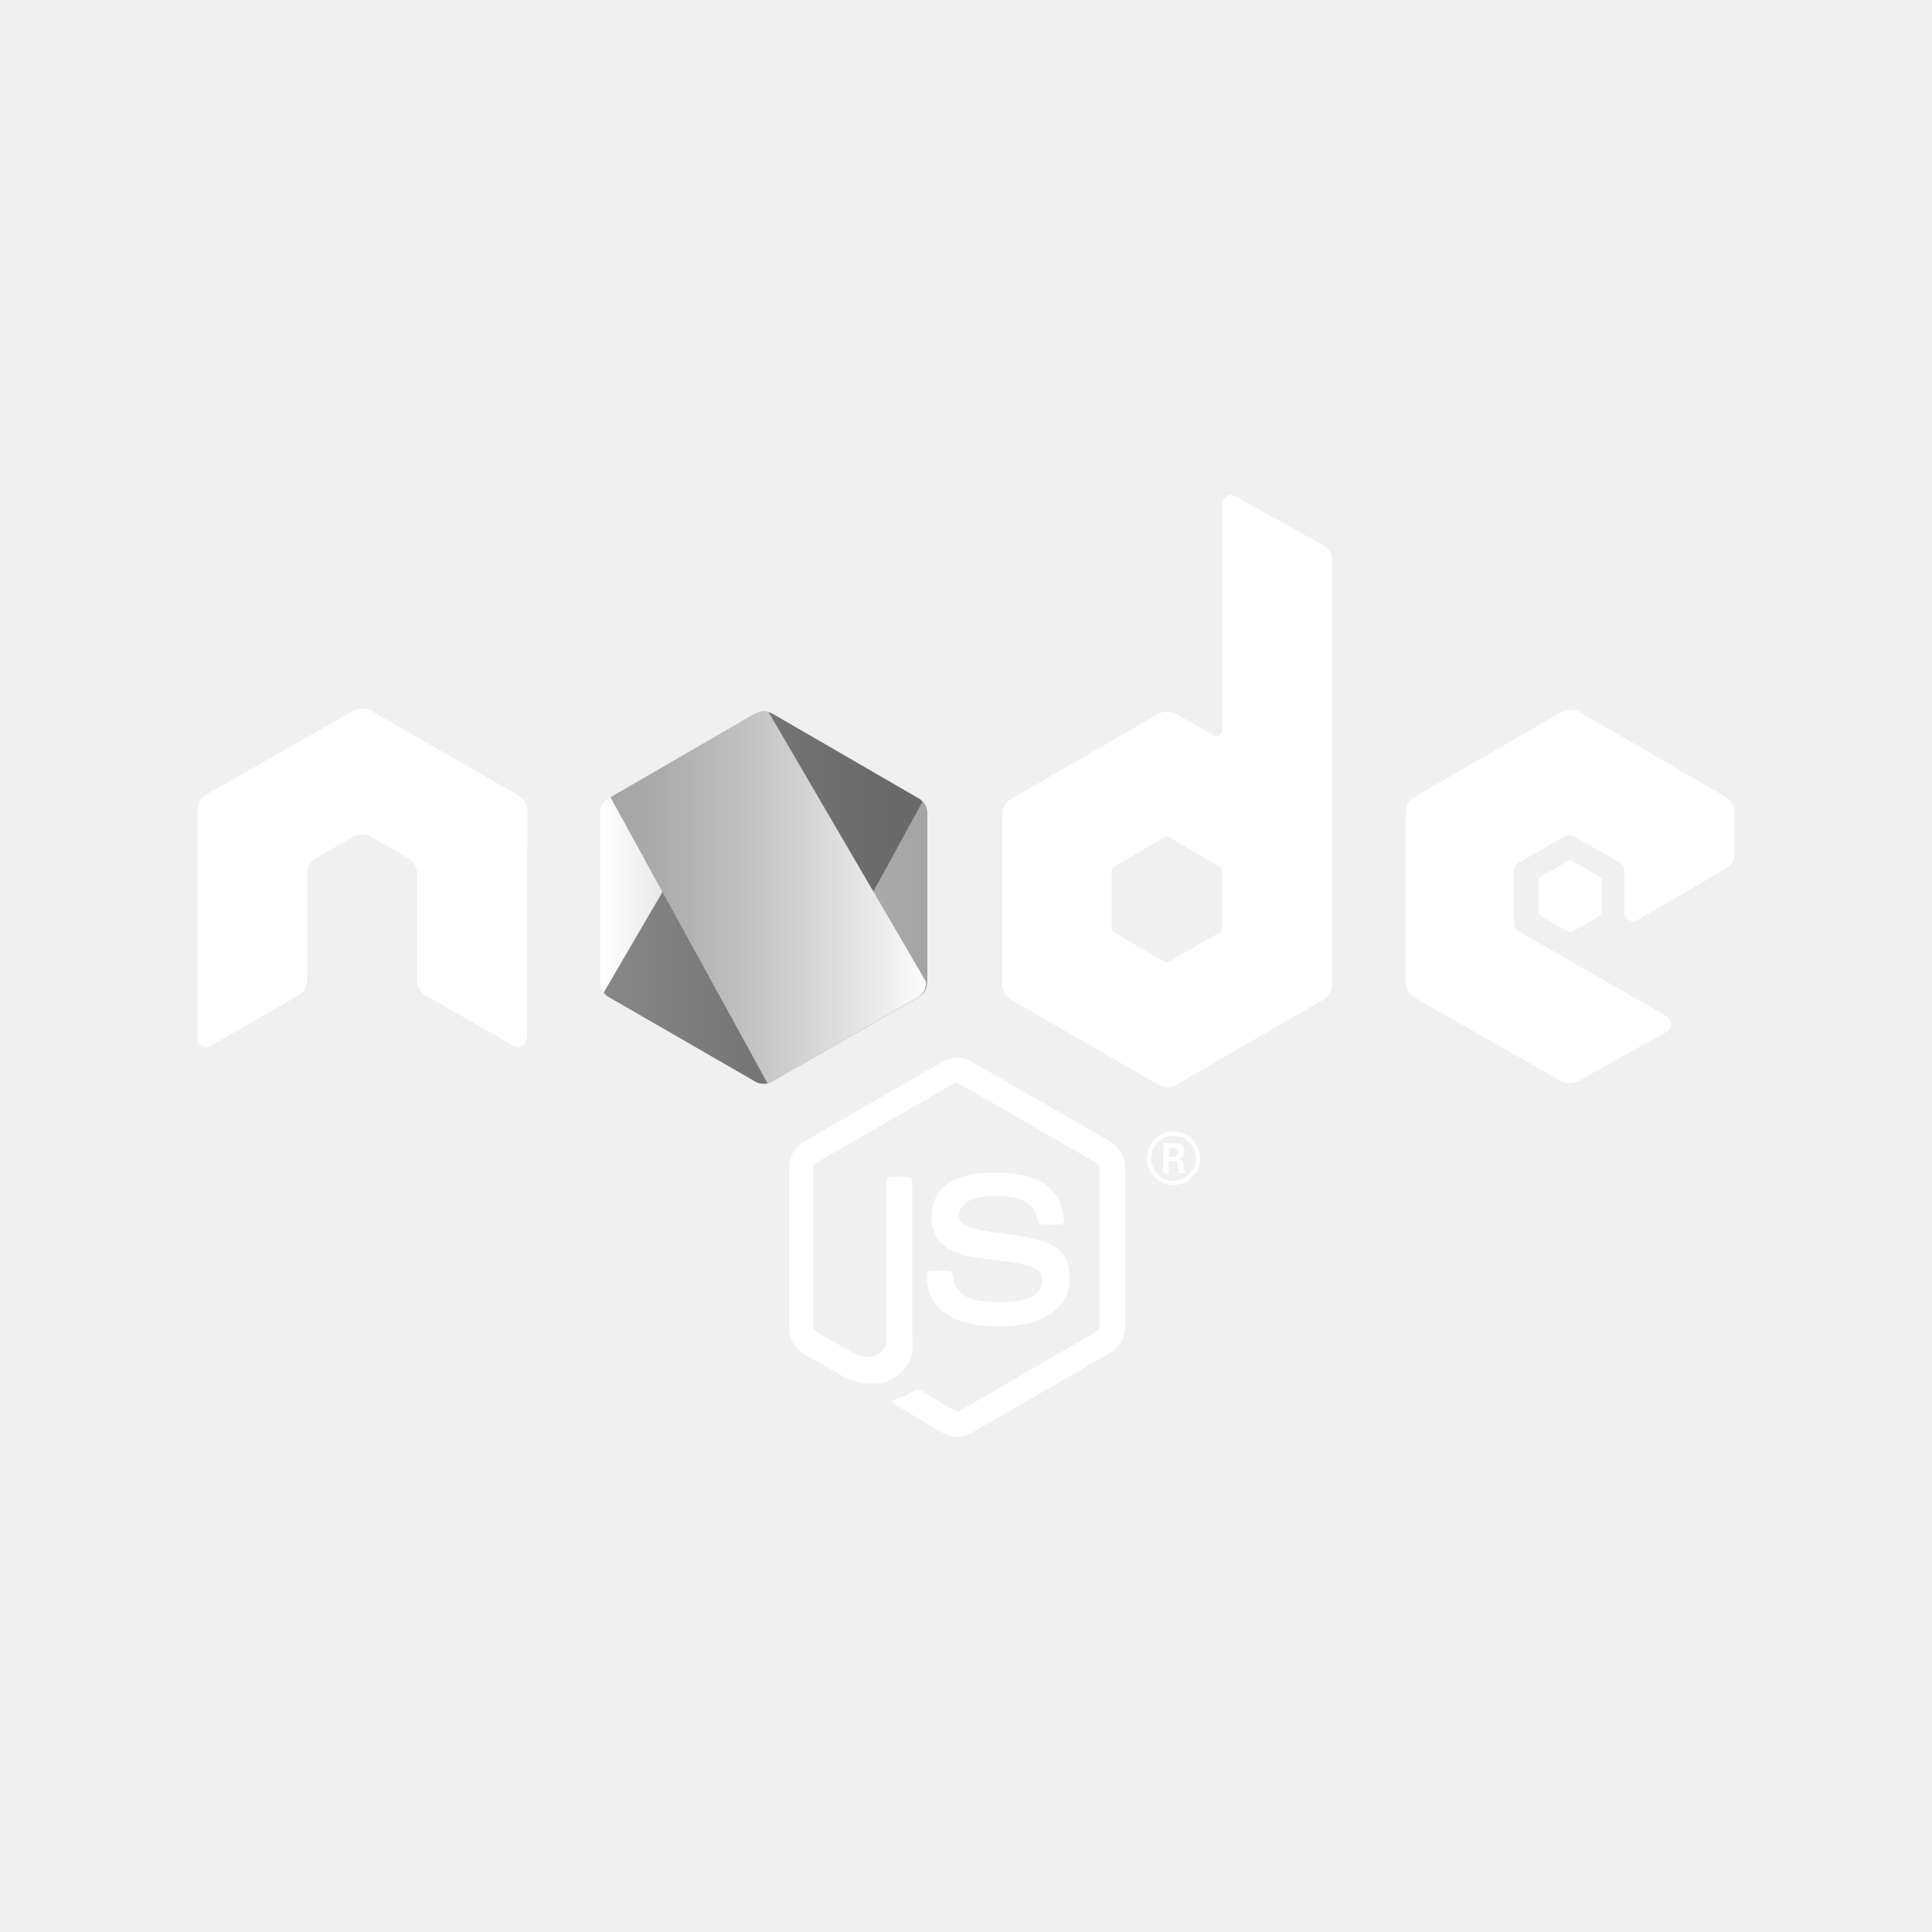
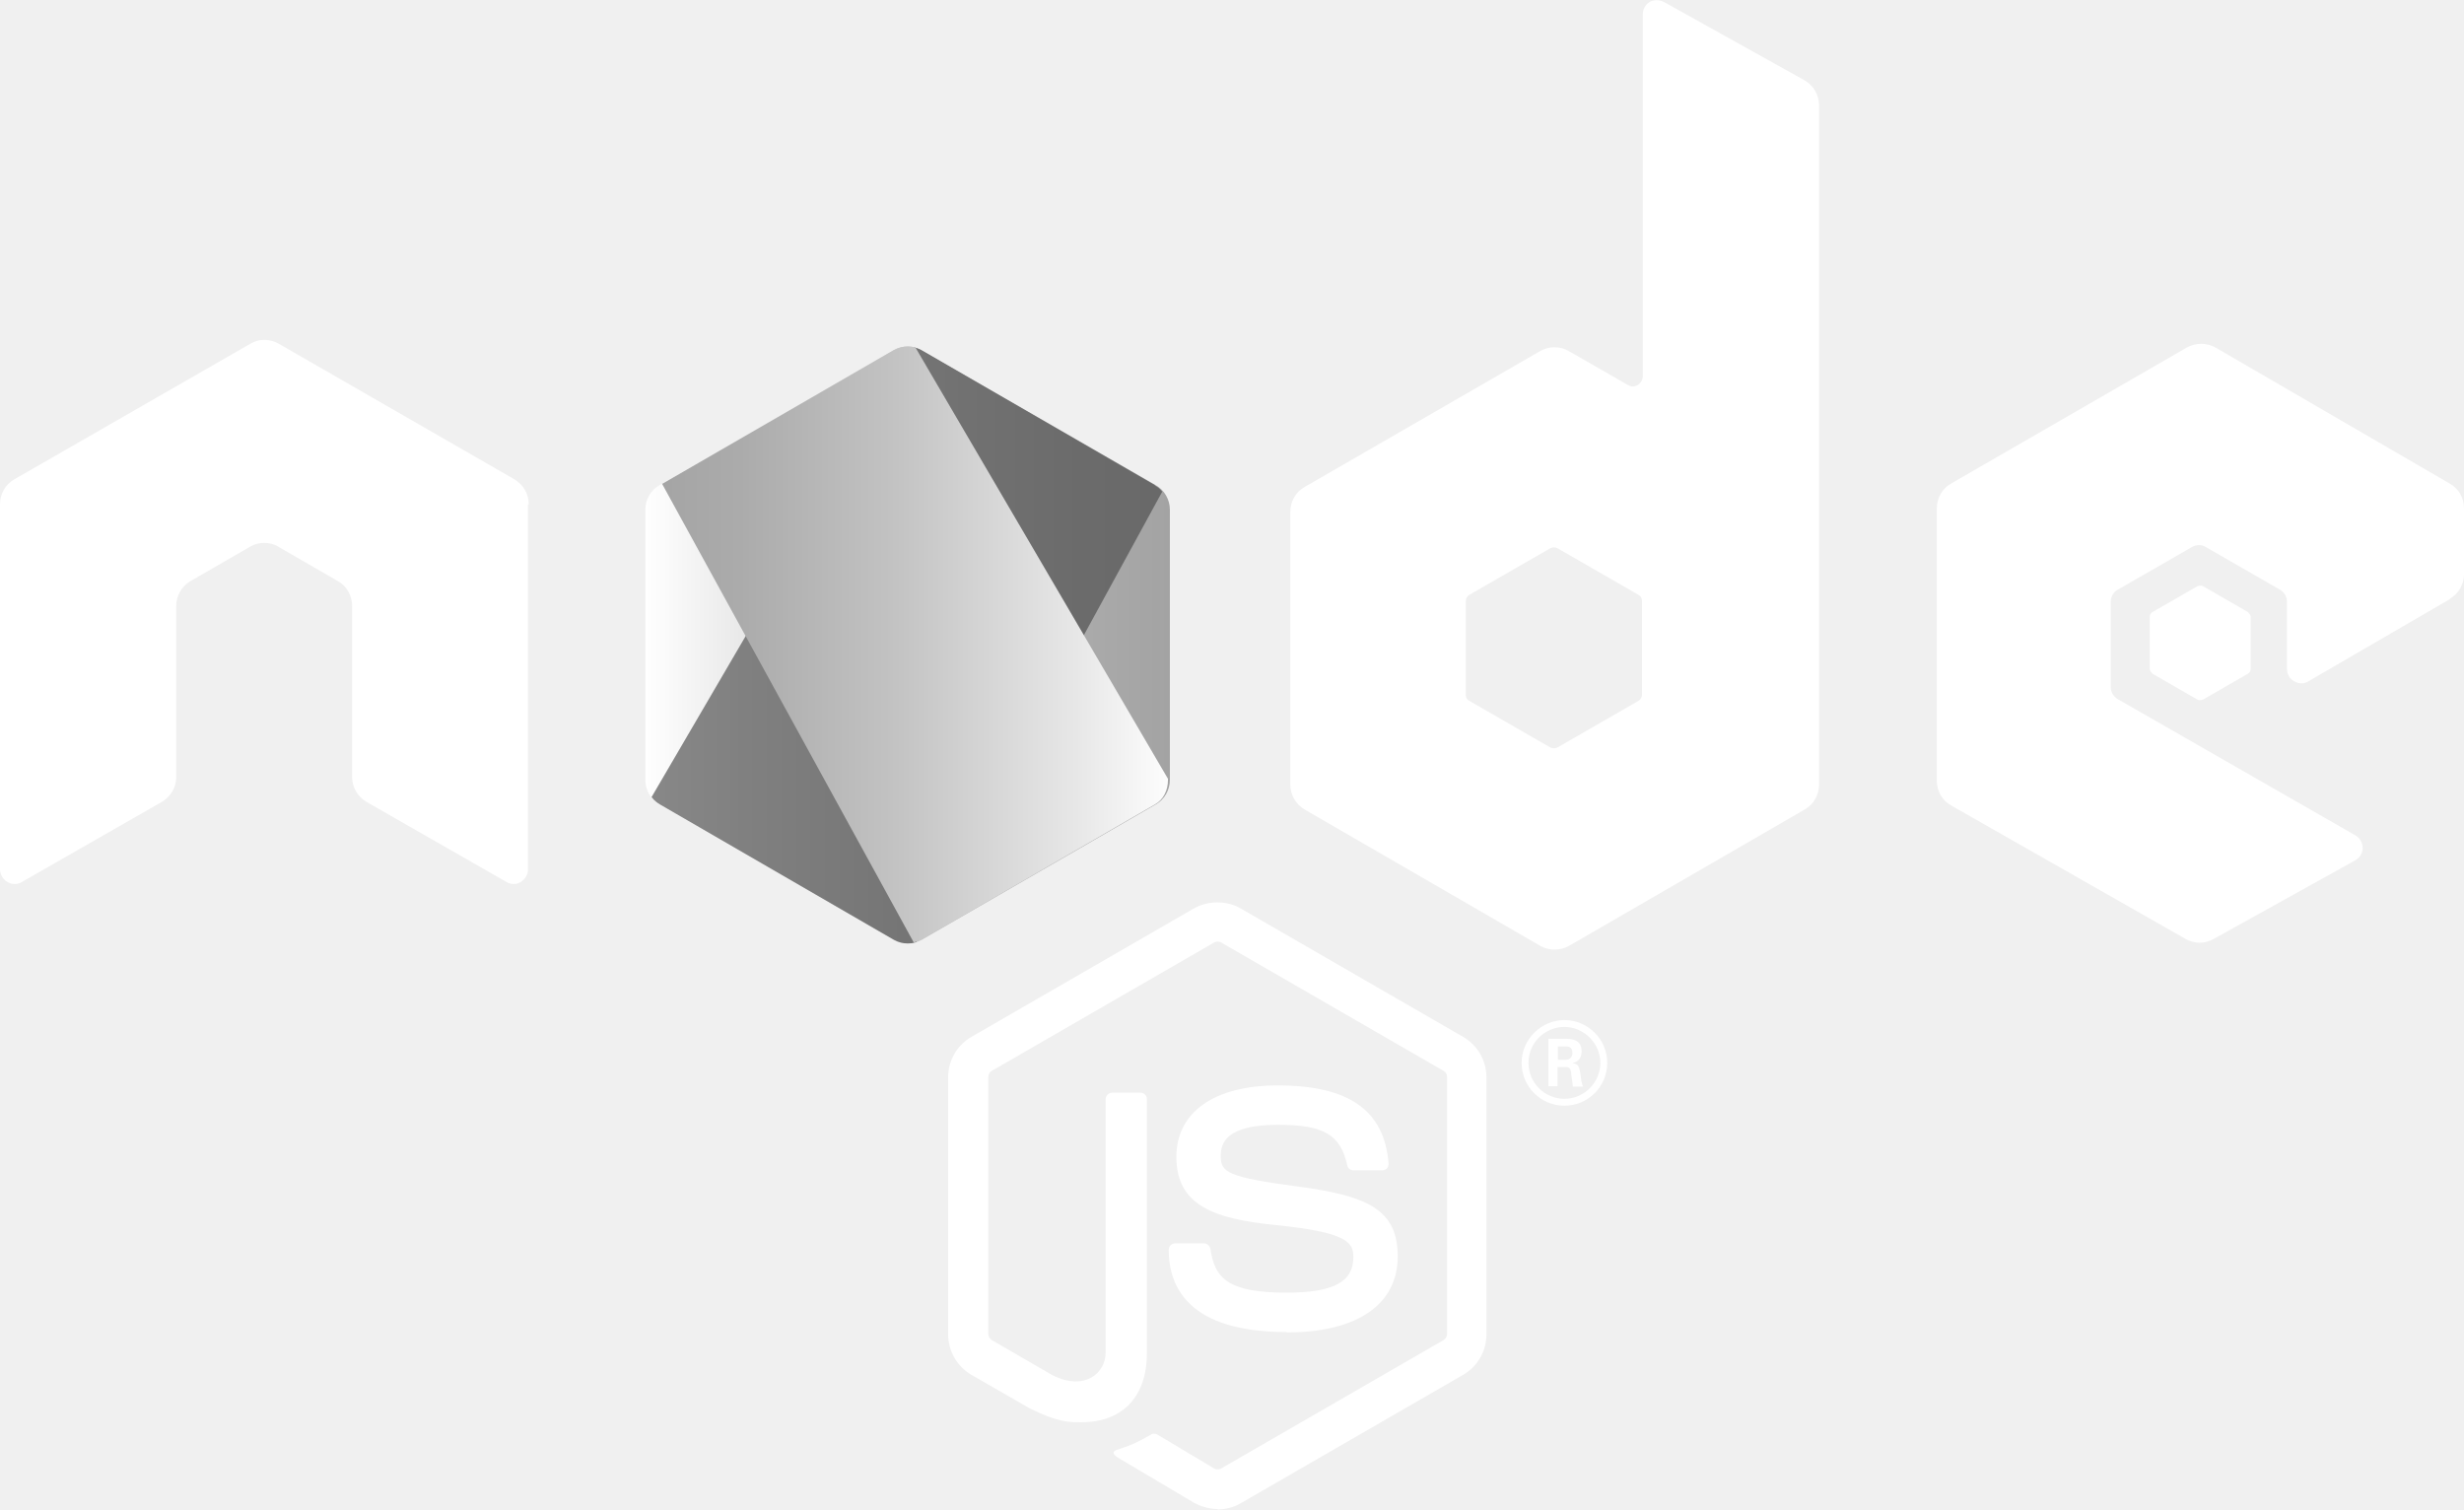
- <svg xmlns="http://www.w3.org/2000/svg" viewBox="0 0 81 81">
+ <svg xmlns="http://www.w3.org/2000/svg" id="main_section" viewBox="0 0 64.45 39.47">
  <defs>
-     <style>.cls-1,.cls-2,.cls-4,.cls-5,.cls-6,.cls-7{fill:none;}.cls-2{clip-rule:evenodd;}.cls-3{clip-path:url(#clip-path);}.cls-4{stroke:#50a8ff;}.cls-4,.cls-5,.cls-6,.cls-7{stroke-miterlimit:10;}.cls-5{stroke:#ffe54a;}.cls-6{stroke:#ff4d4d;}.cls-7{stroke:#fff;}.cls-8,.cls-9{fill:#fff;}.cls-10,.cls-9{fill-rule:evenodd;}.cls-10{fill:url(#linear-gradient);}.cls-11{clip-path:url(#clip-path-2);}.cls-12{fill:#4b4b4b;opacity:0.66;}.cls-13{fill:url(#linear-gradient-2);}</style>
-     <clipPath id="clip-path">
-       <polyline class="cls-1" points="1736.27 30.5 2260.5 30.5 2260.5 2415.5 894.5 2415.5 894.5 30.5 1736.27 30.5" />
-     </clipPath>
-     <linearGradient id="linear-gradient" x1="25.16" y1="37.63" x2="38.88" y2="37.63" gradientUnits="userSpaceOnUse">
-       <stop offset="0.01" stop-color="#fff" />
-       <stop offset="0.19" stop-color="#e8e8e8" />
-       <stop offset="0.54" stop-color="#c3c3c3" />
-       <stop offset="0.82" stop-color="#ababab" />
+     <style>.cls-1,.cls-2,.cls-3{fill:none;}.cls-4{fill:url(#linear-gradient);}.cls-4,.cls-5{fill-rule:evenodd;}.cls-6,.cls-5{fill:#fff;}.cls-2{clip-rule:evenodd;}.cls-7{fill:url(#linear-gradient-2);}.cls-3{clip-path:url(#clippath);}.cls-8{fill:#4b4b4b;opacity:.66;}</style>
+     <linearGradient id="linear-gradient" x1="16.88" y1="16.87" x2="30.61" y2="16.87" gradientUnits="userSpaceOnUse">
+       <stop offset="0" stop-color="#fff" />
+       <stop offset=".19" stop-color="#e8e8e8" />
+       <stop offset=".54" stop-color="#c2c2c2" />
+       <stop offset=".82" stop-color="#ababab" />
      <stop offset="1" stop-color="#a3a3a3" />
    </linearGradient>
-     <clipPath id="clip-path-2">
-       <path class="cls-2" d="M32.39,29.92a.75.75,0,0,0-.74,0l-6.12,3.54a.73.73,0,0,0-.37.64v7.07a.74.74,0,0,0,.37.64l6.12,3.53a.7.7,0,0,0,.74,0l6.12-3.53a.74.74,0,0,0,.37-.64V34.1a.73.73,0,0,0-.37-.64Z" />
+     <clipPath id="clippath">
+       <path class="cls-2" d="m24.12,9.16c-.23-.13-.51-.13-.74,0l-6.12,3.53c-.23.13-.37.38-.37.64v7.07c0,.26.14.51.37.64l6.12,3.54c.23.13.51.13.74,0l6.12-3.54c.23-.13.37-.38.37-.64v-7.07c0-.26-.14-.51-.37-.64l-6.12-3.53Z" />
    </clipPath>
-     <linearGradient id="linear-gradient-2" x1="25.07" y1="37.62" x2="39.22" y2="37.62" gradientUnits="userSpaceOnUse">
+     <linearGradient id="linear-gradient-2" x1="16.79" y1="16.86" x2="30.95" y2="16.86" gradientUnits="userSpaceOnUse">
      <stop offset="0" stop-color="#a3a3a3" />
-       <stop offset="0.18" stop-color="#ababab" />
-       <stop offset="0.46" stop-color="#c3c3c3" />
-       <stop offset="0.81" stop-color="#e8e8e8" />
-       <stop offset="0.99" stop-color="#fff" />
+       <stop offset=".18" stop-color="#ababab" />
+       <stop offset=".46" stop-color="#c2c2c2" />
+       <stop offset=".81" stop-color="#e8e8e8" />
+       <stop offset=".99" stop-color="#fff" />
    </linearGradient>
  </defs>
-   <g id="cerchi">
-     <g class="cls-3">
-       <path class="cls-4" d="M1319.84,757.25A837.37,837.37,0,0,1,871,871.92C406.53,858.65,40.8,471.39,54.08,7S454.61-823.2,919-809.92,1749.2-409.39,1735.92,55A846.56,846.56,0,0,1,1719,201.18" />
-       <path class="cls-5" d="M1147.39,1051.77a1052.48,1052.48,0,0,1-266.81,30.38c-580.54-8-1044.7-485-1036.73-1065.57s485-1044.7,1065.57-1036.73,1044.7,485,1036.73,1065.57a1064.58,1064.58,0,0,1-6.77,106.31" />
-       <path class="cls-6" d="M1364.86,1087.85c-146.4,65.19-308.77,100.84-479.48,99.42C246.79,1182-266.58,660-261.27,21.38S266-1130.58,904.62-1125.27,2056.58-598,2051.27,40.62c-1.84,221.48-65.83,427.89-175.29,602.83" />
-       <path class="cls-4" d="M1098.41,1276.08a1269.51,1269.51,0,0,1-208.22,16.3C193.55,1289.73-369,722.84-366.38,26.19S203.16-1233,899.81-1230.38,2159-660.84,2156.38,35.81q0,10.75-.26,21.48" />
-       <path class="cls-7" d="M912.39,1397.39q-8.68.1-17.39.11C140.3,1397.5-471.5,785.7-471.5,31S140.3-1335.5,895-1335.5,2261.5-723.7,2261.5,31a1374.68,1374.68,0,0,1-21,240.2" />
-     </g>
-   </g>
-   <g id="main_section" data-name="main section">
-     <path class="cls-8" d="M40.13,60.23a1.21,1.21,0,0,1-.61-.16l-1.94-1.15c-.29-.16-.15-.22-.06-.25a4.23,4.23,0,0,0,.88-.4.14.14,0,0,1,.15,0l1.49.89a.19.19,0,0,0,.18,0L46,55.81a.2.2,0,0,0,.09-.16V48.93a.22.22,0,0,0-.09-.16l-5.82-3.35a.15.15,0,0,0-.18,0l-5.81,3.35a.2.2,0,0,0-.1.16v6.72a.2.2,0,0,0,.1.16l1.59.92c.86.43,1.39-.08,1.39-.59V49.51a.17.17,0,0,1,.17-.17h.74a.17.17,0,0,1,.17.17v6.63A1.61,1.61,0,0,1,36.57,58a2.51,2.51,0,0,1-1.34-.36l-1.53-.88a1.22,1.22,0,0,1-.61-1.06V48.93a1.23,1.23,0,0,1,.61-1.06l5.82-3.36a1.26,1.26,0,0,1,1.22,0l5.82,3.36a1.23,1.23,0,0,1,.61,1.06v6.72a1.22,1.22,0,0,1-.61,1.06l-5.82,3.36A1.16,1.16,0,0,1,40.13,60.23Z" />
-     <path class="cls-8" d="M41.93,55.61c-2.55,0-3.08-1.17-3.08-2.15a.16.16,0,0,1,.17-.17h.75a.18.18,0,0,1,.17.14c.11.77.45,1.16,2,1.16,1.22,0,1.75-.28,1.75-.93,0-.38-.15-.66-2.06-.84-1.59-.16-2.57-.51-2.57-1.79s1-1.87,2.64-1.87c1.87,0,2.79.65,2.91,2a.15.15,0,0,1-.05.12.14.14,0,0,1-.12.06h-.75a.18.18,0,0,1-.17-.13c-.18-.81-.62-1.07-1.82-1.07s-1.49.47-1.49.82.18.55,2,.78,2.64.58,2.64,1.83S43.77,55.61,41.93,55.61Z" />
-     <path class="cls-8" d="M50.32,48.56a1.12,1.12,0,1,1-1.12-1.12A1.13,1.13,0,0,1,50.32,48.56Zm-2.06,0a.94.94,0,1,0,.94-.94A.94.94,0,0,0,48.26,48.56Zm.52-.63h.43c.15,0,.44,0,.44.34a.29.29,0,0,1-.24.31c.17,0,.19.12.21.28a1,1,0,0,0,.07.33h-.27c0-.06-.05-.38-.05-.39s0-.11-.13-.11H49v.5h-.24Zm.23.56h.2a.17.17,0,0,0,.19-.18c0-.17-.12-.17-.18-.17H49Z" />
-     <path class="cls-9" d="M22.11,34a.73.73,0,0,0-.38-.65l-6.17-3.55a.67.67,0,0,0-.34-.1h-.06a.7.7,0,0,0-.34.1L8.65,33.31a.74.74,0,0,0-.37.65v9.56a.36.36,0,0,0,.19.32.35.35,0,0,0,.37,0l3.66-2.1a.74.74,0,0,0,.38-.65V36.63a.74.74,0,0,1,.37-.65l1.56-.9a.82.82,0,0,1,.37-.1.79.79,0,0,1,.37.1l1.57.9a.74.74,0,0,1,.37.65v4.46a.76.76,0,0,0,.37.65l3.67,2.1a.35.35,0,0,0,.37,0,.38.38,0,0,0,.19-.32Z" />
-     <path class="cls-9" d="M51.8,20.81a.38.38,0,0,0-.37,0,.36.36,0,0,0-.19.32v9.47a.25.25,0,0,1-.13.22.24.24,0,0,1-.26,0l-1.54-.89a.77.77,0,0,0-.75,0l-6.17,3.57a.73.73,0,0,0-.37.64v7.13a.74.74,0,0,0,.37.64l6.17,3.57a.77.77,0,0,0,.75,0l6.17-3.57a.74.74,0,0,0,.37-.64V23.51a.73.73,0,0,0-.38-.65Zm-.58,18.13a.19.19,0,0,1-.09.16L49,40.32a.19.19,0,0,1-.18,0L46.71,39.1a.2.2,0,0,1-.1-.16V36.49a.18.18,0,0,1,.1-.16l2.12-1.23a.19.19,0,0,1,.18,0l2.12,1.23a.17.17,0,0,1,.09.16Z" />
-     <path class="cls-9" d="M72.35,36.42a.73.73,0,0,0,.37-.64V34.05a.74.74,0,0,0-.37-.64l-6.13-3.56a.72.72,0,0,0-.75,0L59.3,33.41a.74.74,0,0,0-.37.64v7.13a.74.74,0,0,0,.38.65l6.13,3.49a.73.73,0,0,0,.73,0l3.71-2.06a.36.36,0,0,0,.19-.32.39.39,0,0,0-.19-.33l-6.21-3.56a.39.39,0,0,1-.19-.32V36.49a.39.39,0,0,1,.19-.32l1.93-1.11a.37.37,0,0,1,.38,0l1.93,1.11a.37.37,0,0,1,.19.32v1.76a.37.37,0,0,0,.56.32Z" />
-     <path class="cls-9" d="M65.75,36.09a.19.19,0,0,1,.15,0l1.18.68a.15.15,0,0,1,.07.13v1.37a.13.13,0,0,1-.07.12l-1.18.68a.14.14,0,0,1-.15,0l-1.18-.68a.15.15,0,0,1-.07-.12V36.9a.17.17,0,0,1,.07-.13Z" />
-     <path class="cls-10" d="M31.65,29.92a.75.75,0,0,1,.74,0l6.12,3.54a.73.73,0,0,1,.37.64v7.07a.74.74,0,0,1-.37.64l-6.12,3.53a.7.7,0,0,1-.74,0l-6.12-3.53a.74.74,0,0,1-.37-.64V34.1a.73.73,0,0,1,.37-.64Z" />
-     <g class="cls-11">
-       <path class="cls-1" d="M31.64,29.92l-6.12,3.54a.75.75,0,0,0-.39.64v7.07a.76.76,0,0,0,.17.46l6.89-11.79A.76.76,0,0,0,31.64,29.92Z" />
-       <path class="cls-1" d="M32.23,45.41l.15-.07,6.11-3.53a.73.73,0,0,0,.34-.64V34.1a.79.79,0,0,0-.16-.48Z" />
-       <path class="cls-12" d="M38.48,33.46l-6.09-3.54-.2-.08L25.3,41.63a.91.91,0,0,0,.21.18l6.13,3.53a.73.73,0,0,0,.59.07l6.44-11.79A.49.49,0,0,0,38.48,33.46Z" />
-       <path class="cls-1" d="M25.59,33.42l-.07,0a.75.75,0,0,0-.39.64v7.07a.75.75,0,0,0,.38.64l6.13,3.53a.69.69,0,0,0,.54.08Z" />
-       <path class="cls-1" d="M38.83,34.1a.71.71,0,0,0-.35-.64l-6.09-3.54-.17-.07,6.61,11.29Z" />
-       <path class="cls-13" d="M32.38,45.34l6.11-3.53a.73.73,0,0,0,.34-.64v0L32.22,29.85a.79.79,0,0,0-.58.07l-6.05,3.5,6.59,12A.56.56,0,0,0,32.38,45.34Z" />
-     </g>
+   <path class="cls-6" d="m31.85,39.47c-.21,0-.42-.06-.61-.16l-1.94-1.15c-.29-.16-.15-.22-.05-.25.39-.13.47-.17.88-.4.04-.02.1-.01.14.01l1.49.89c.05.03.13.03.18,0l5.82-3.36c.05-.03.09-.09.09-.16v-6.72c0-.07-.03-.13-.09-.16l-5.82-3.36c-.05-.03-.13-.03-.18,0l-5.82,3.36c-.06.03-.09.1-.09.16v6.72c0,.06.04.13.09.16l1.59.92c.87.43,1.39-.08,1.39-.59v-6.63c0-.09.08-.17.17-.17h.74c.09,0,.17.07.17.17v6.63c0,1.15-.63,1.82-1.72,1.82-.34,0-.6,0-1.34-.36l-1.53-.88c-.38-.22-.61-.63-.61-1.06v-6.72c0-.44.23-.84.61-1.06l5.82-3.36c.37-.21.86-.21,1.22,0l5.82,3.36c.38.22.61.62.61,1.06v6.72c0,.44-.23.84-.61,1.06l-5.82,3.36c-.19.11-.4.16-.61.16Z" />
+   <path class="cls-6" d="m33.65,34.84c-2.55,0-3.08-1.17-3.08-2.15,0-.09.07-.17.17-.17h.75c.08,0,.15.06.17.14.11.77.45,1.15,1.99,1.15,1.23,0,1.75-.28,1.75-.93,0-.38-.15-.65-2.05-.84-1.59-.16-2.58-.51-2.58-1.78,0-1.17.99-1.87,2.65-1.87,1.86,0,2.79.65,2.9,2.04,0,.05-.01.09-.04.13-.03.03-.08.05-.12.05h-.76c-.08,0-.15-.06-.16-.13-.18-.81-.62-1.06-1.82-1.06-1.34,0-1.49.47-1.49.82,0,.42.18.55,1.99.79,1.79.24,2.64.57,2.64,1.83s-1.06,1.99-2.9,1.99Z" />
+   <path class="cls-6" d="m42.04,27.8c0,.62-.5,1.12-1.12,1.12s-1.12-.5-1.12-1.12.52-1.12,1.12-1.12,1.12.49,1.12,1.12Zm-2.06,0c0,.52.42.94.94.94s.94-.43.94-.94-.43-.94-.94-.94-.94.41-.94.94Zm.52-.63h.43c.15,0,.44,0,.44.33,0,.23-.15.28-.24.31.17.01.18.12.21.28.01.1.03.27.07.33h-.27c0-.06-.05-.38-.05-.4-.02-.07-.04-.11-.13-.11h-.22v.5h-.24v-1.26Zm.24.55h.2c.16,0,.19-.11.19-.18,0-.17-.12-.17-.18-.17h-.2v.35Z" />
+   <path class="cls-5" d="m13.83,13.19c0-.27-.14-.51-.37-.65l-6.17-3.55c-.1-.06-.22-.09-.34-.1h-.06c-.12,0-.23.04-.34.1L.37,12.54c-.23.13-.37.38-.37.65v9.56c.01.13.08.26.2.32.11.07.26.07.37,0l3.67-2.1c.23-.14.37-.38.37-.65v-4.47c0-.27.14-.51.37-.65l1.56-.9c.12-.07.24-.1.37-.1s.26.03.37.1l1.56.9c.23.13.37.38.37.65v4.47c0,.27.14.51.37.65l3.67,2.1c.12.07.26.07.37,0,.11-.07.19-.19.19-.32v-9.56Z" />
+   <path class="cls-5" d="m43.52.05c-.12-.06-.26-.06-.37,0-.11.07-.18.19-.18.32v9.47c0,.09-.05.18-.13.23-.08.05-.18.05-.26,0l-1.55-.89c-.23-.13-.51-.13-.74,0l-6.17,3.56c-.23.13-.37.38-.37.65v7.13c0,.27.14.51.37.65l6.17,3.57c.23.13.51.13.75,0l6.17-3.57c.23-.13.37-.38.37-.65V2.75c0-.27-.15-.52-.38-.65L43.52.05Zm-.57,18.12c0,.07-.04.13-.09.16l-2.12,1.22c-.06.03-.13.03-.19,0l-2.12-1.22c-.06-.03-.09-.09-.09-.16v-2.45c0-.07.04-.13.09-.16l2.12-1.22c.06-.03.13-.03.19,0l2.12,1.22c.06.03.09.09.09.16v2.45Z" />
+   <path class="cls-5" d="m64.08,15.66c.23-.13.37-.38.37-.64v-1.73c0-.27-.14-.51-.37-.64l-6.13-3.56c-.23-.13-.52-.13-.75,0l-6.17,3.56c-.23.13-.37.38-.37.65v7.12c0,.27.14.52.38.65l6.13,3.49c.23.13.5.13.73,0l3.71-2.06c.12-.07.19-.19.19-.32,0-.13-.07-.26-.19-.33l-6.21-3.56c-.12-.07-.19-.19-.19-.32v-2.23c0-.13.07-.26.19-.32l1.93-1.11c.12-.07.26-.07.37,0l1.93,1.11c.12.07.19.19.19.32v1.76c0,.13.07.26.19.32.12.07.26.07.37,0l3.7-2.15Z" />
+   <path class="cls-5" d="m57.48,15.33s.1-.03.14,0l1.18.68s.07.07.07.12v1.37c0,.05-.03.1-.07.12l-1.18.68s-.1.03-.14,0l-1.18-.68s-.07-.07-.07-.12v-1.37c0-.05.03-.1.07-.12l1.18-.68Z" />
+   <path class="cls-4" d="m23.37,9.16c.23-.13.51-.13.74,0l6.12,3.53c.23.13.37.38.37.64v7.07c0,.26-.14.51-.37.64l-6.12,3.54c-.23.13-.51.13-.74,0l-6.12-3.54c-.23-.13-.37-.38-.37-.64v-7.07c0-.26.14-.51.37-.64l6.12-3.53Z" />
+   <g class="cls-3">
+     <path class="cls-1" d="m23.37,9.16l-6.13,3.53c-.23.13-.38.38-.38.64v7.07c0,.17.06.33.17.46l6.89-11.79c-.18-.05-.38-.02-.55.08Z" />
+     <path class="cls-1" d="m23.96,24.64s.1-.04.14-.06l6.11-3.54c.23-.13.34-.38.34-.64v-7.07c0-.18-.05-.34-.16-.48l-6.44,11.79Z" />
+     <path class="cls-8" d="m30.21,12.69l-6.1-3.53c-.06-.04-.13-.06-.19-.08l-6.89,11.79c.06.07.13.13.21.18l6.13,3.54c.18.11.39.13.59.06l6.44-11.79c-.05-.06-.11-.12-.19-.16Z" />
+     <path class="cls-1" d="m17.31,12.65l-.07.04c-.23.13-.38.38-.38.64v7.07c0,.26.15.51.38.64l6.13,3.54c.17.1.35.12.53.08l-6.59-12.01Z" />
+     <path class="cls-1" d="m30.55,13.33c0-.26-.11-.51-.34-.64l-6.1-3.53c-.05-.03-.11-.05-.17-.07l6.61,11.29v-7.04Z" />
+     <path class="cls-7" d="m24.1,24.58l6.11-3.54c.23-.13.34-.38.34-.64v-.03l-6.61-11.29c-.19-.05-.4-.03-.57.07l-6.06,3.49,6.59,12.01c.07-.02.14-.04.2-.08Z" />
  </g>
</svg>
